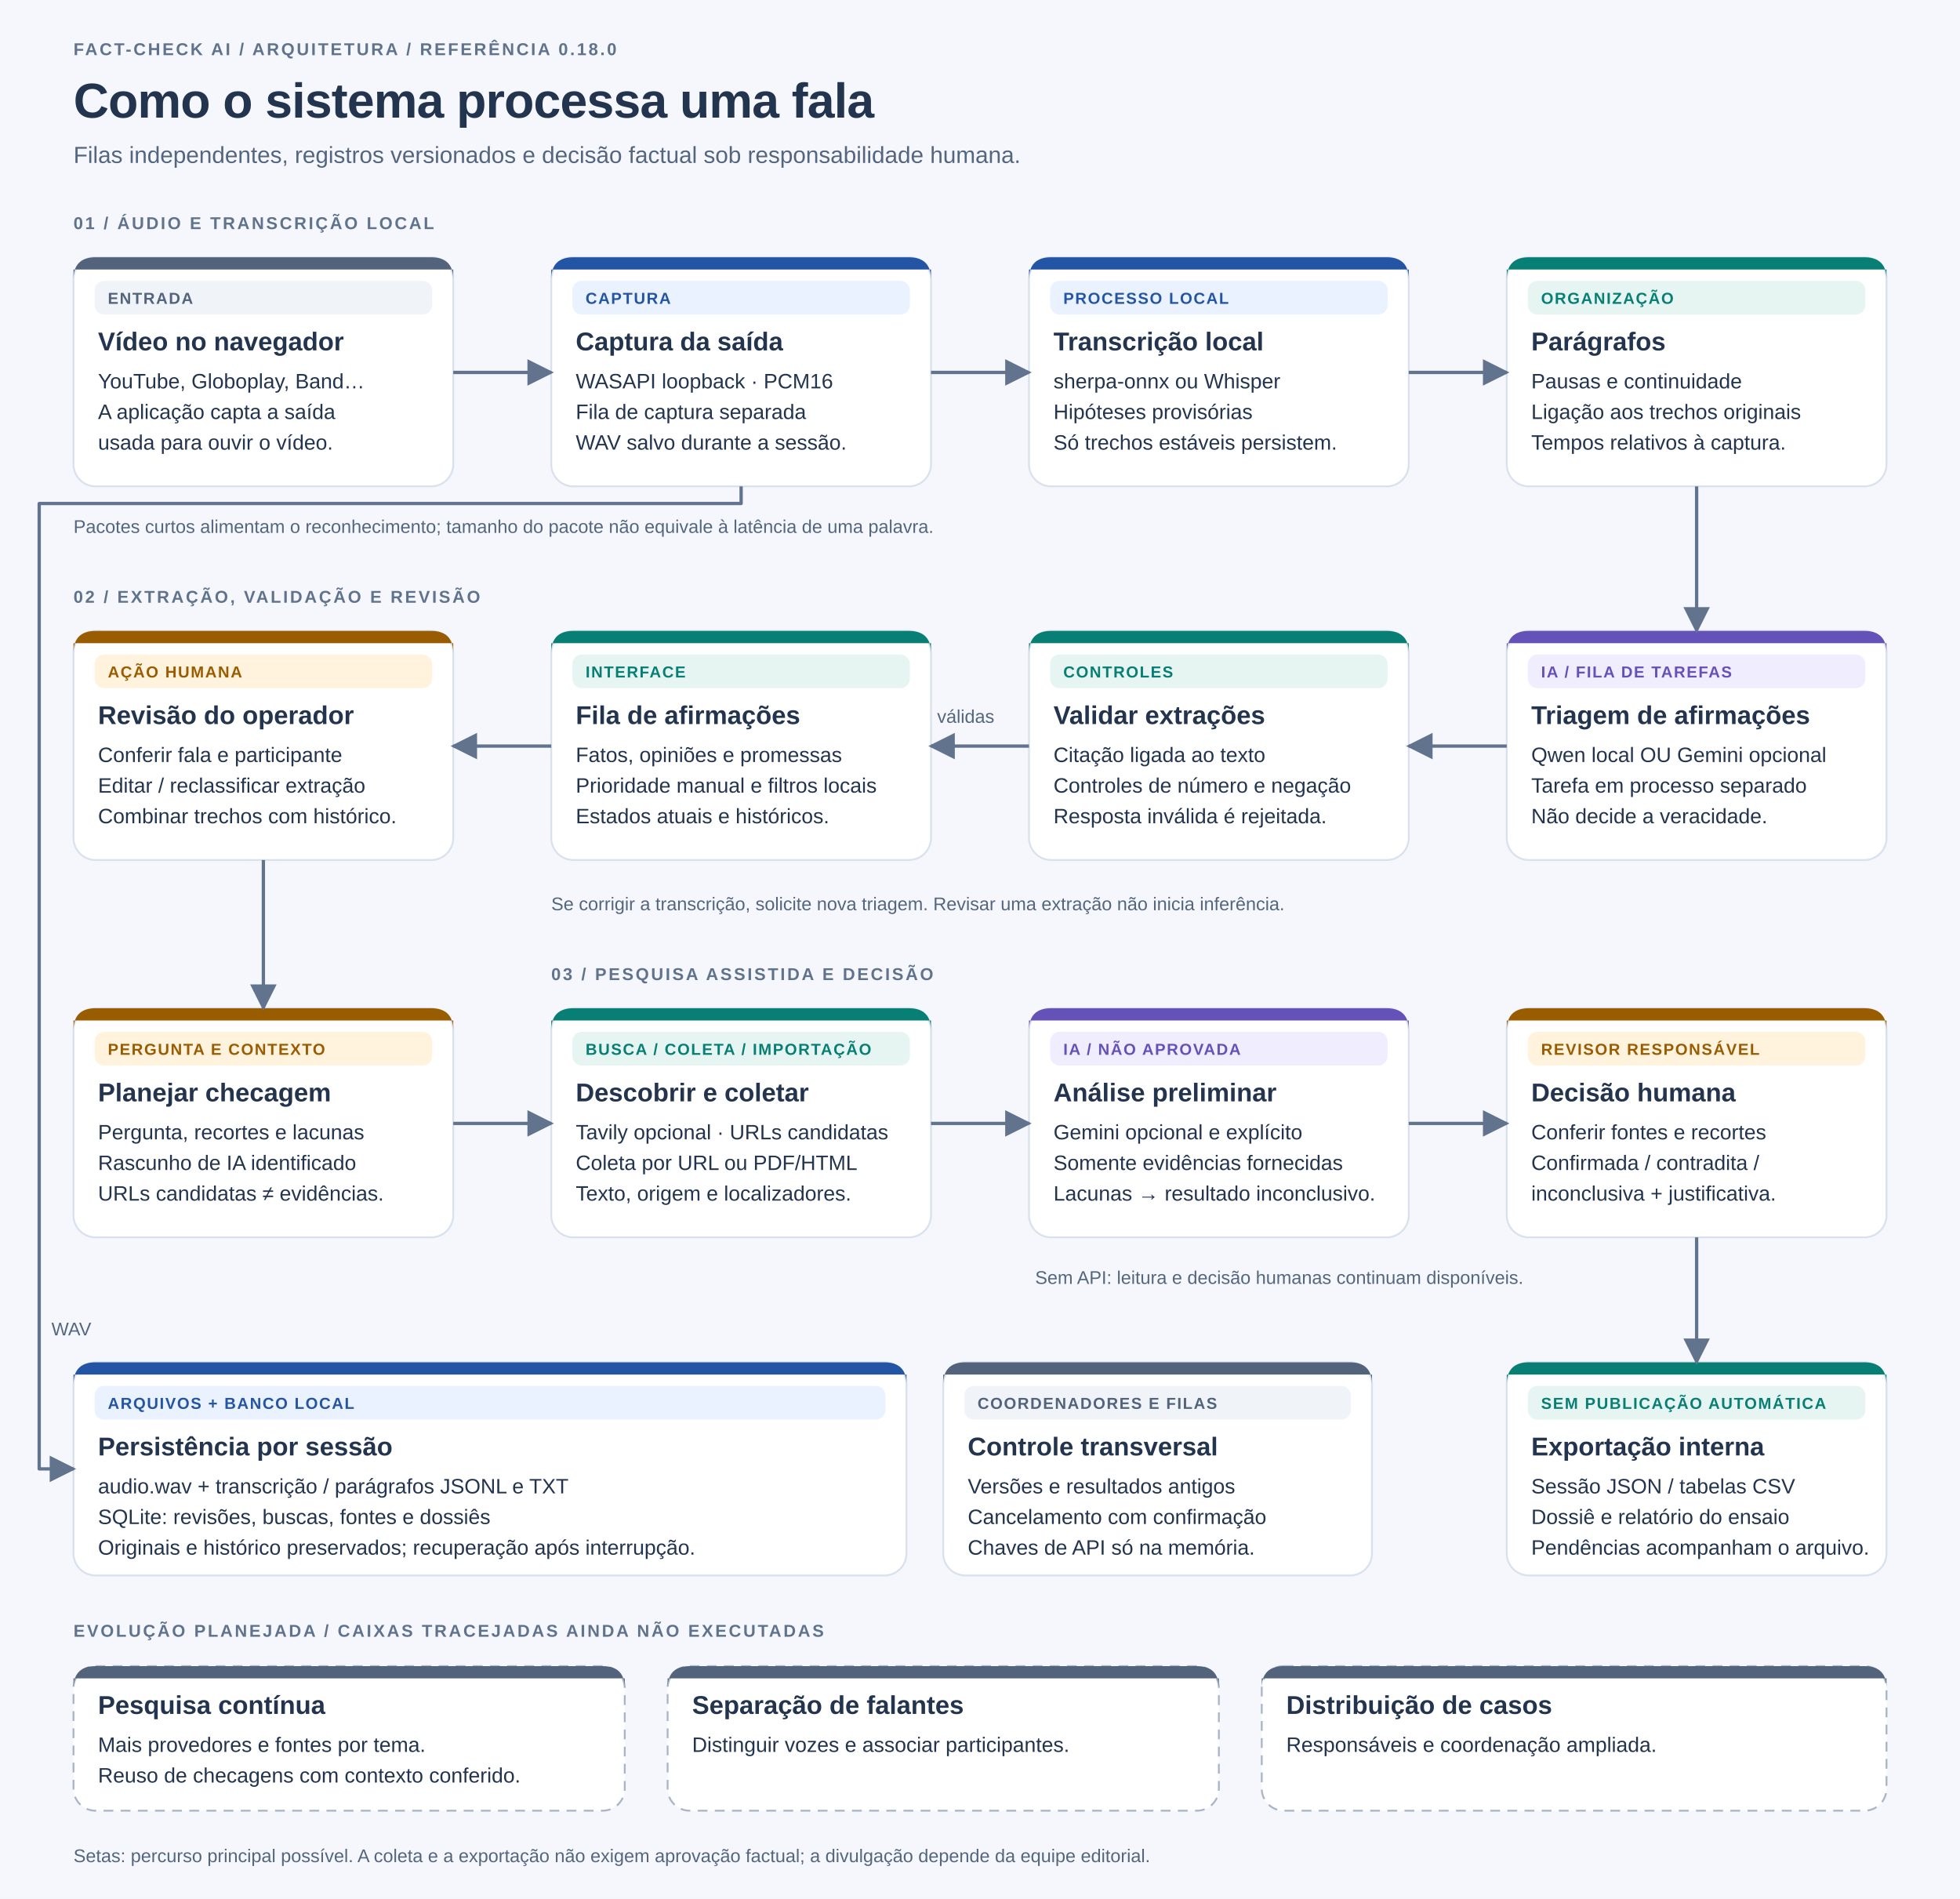
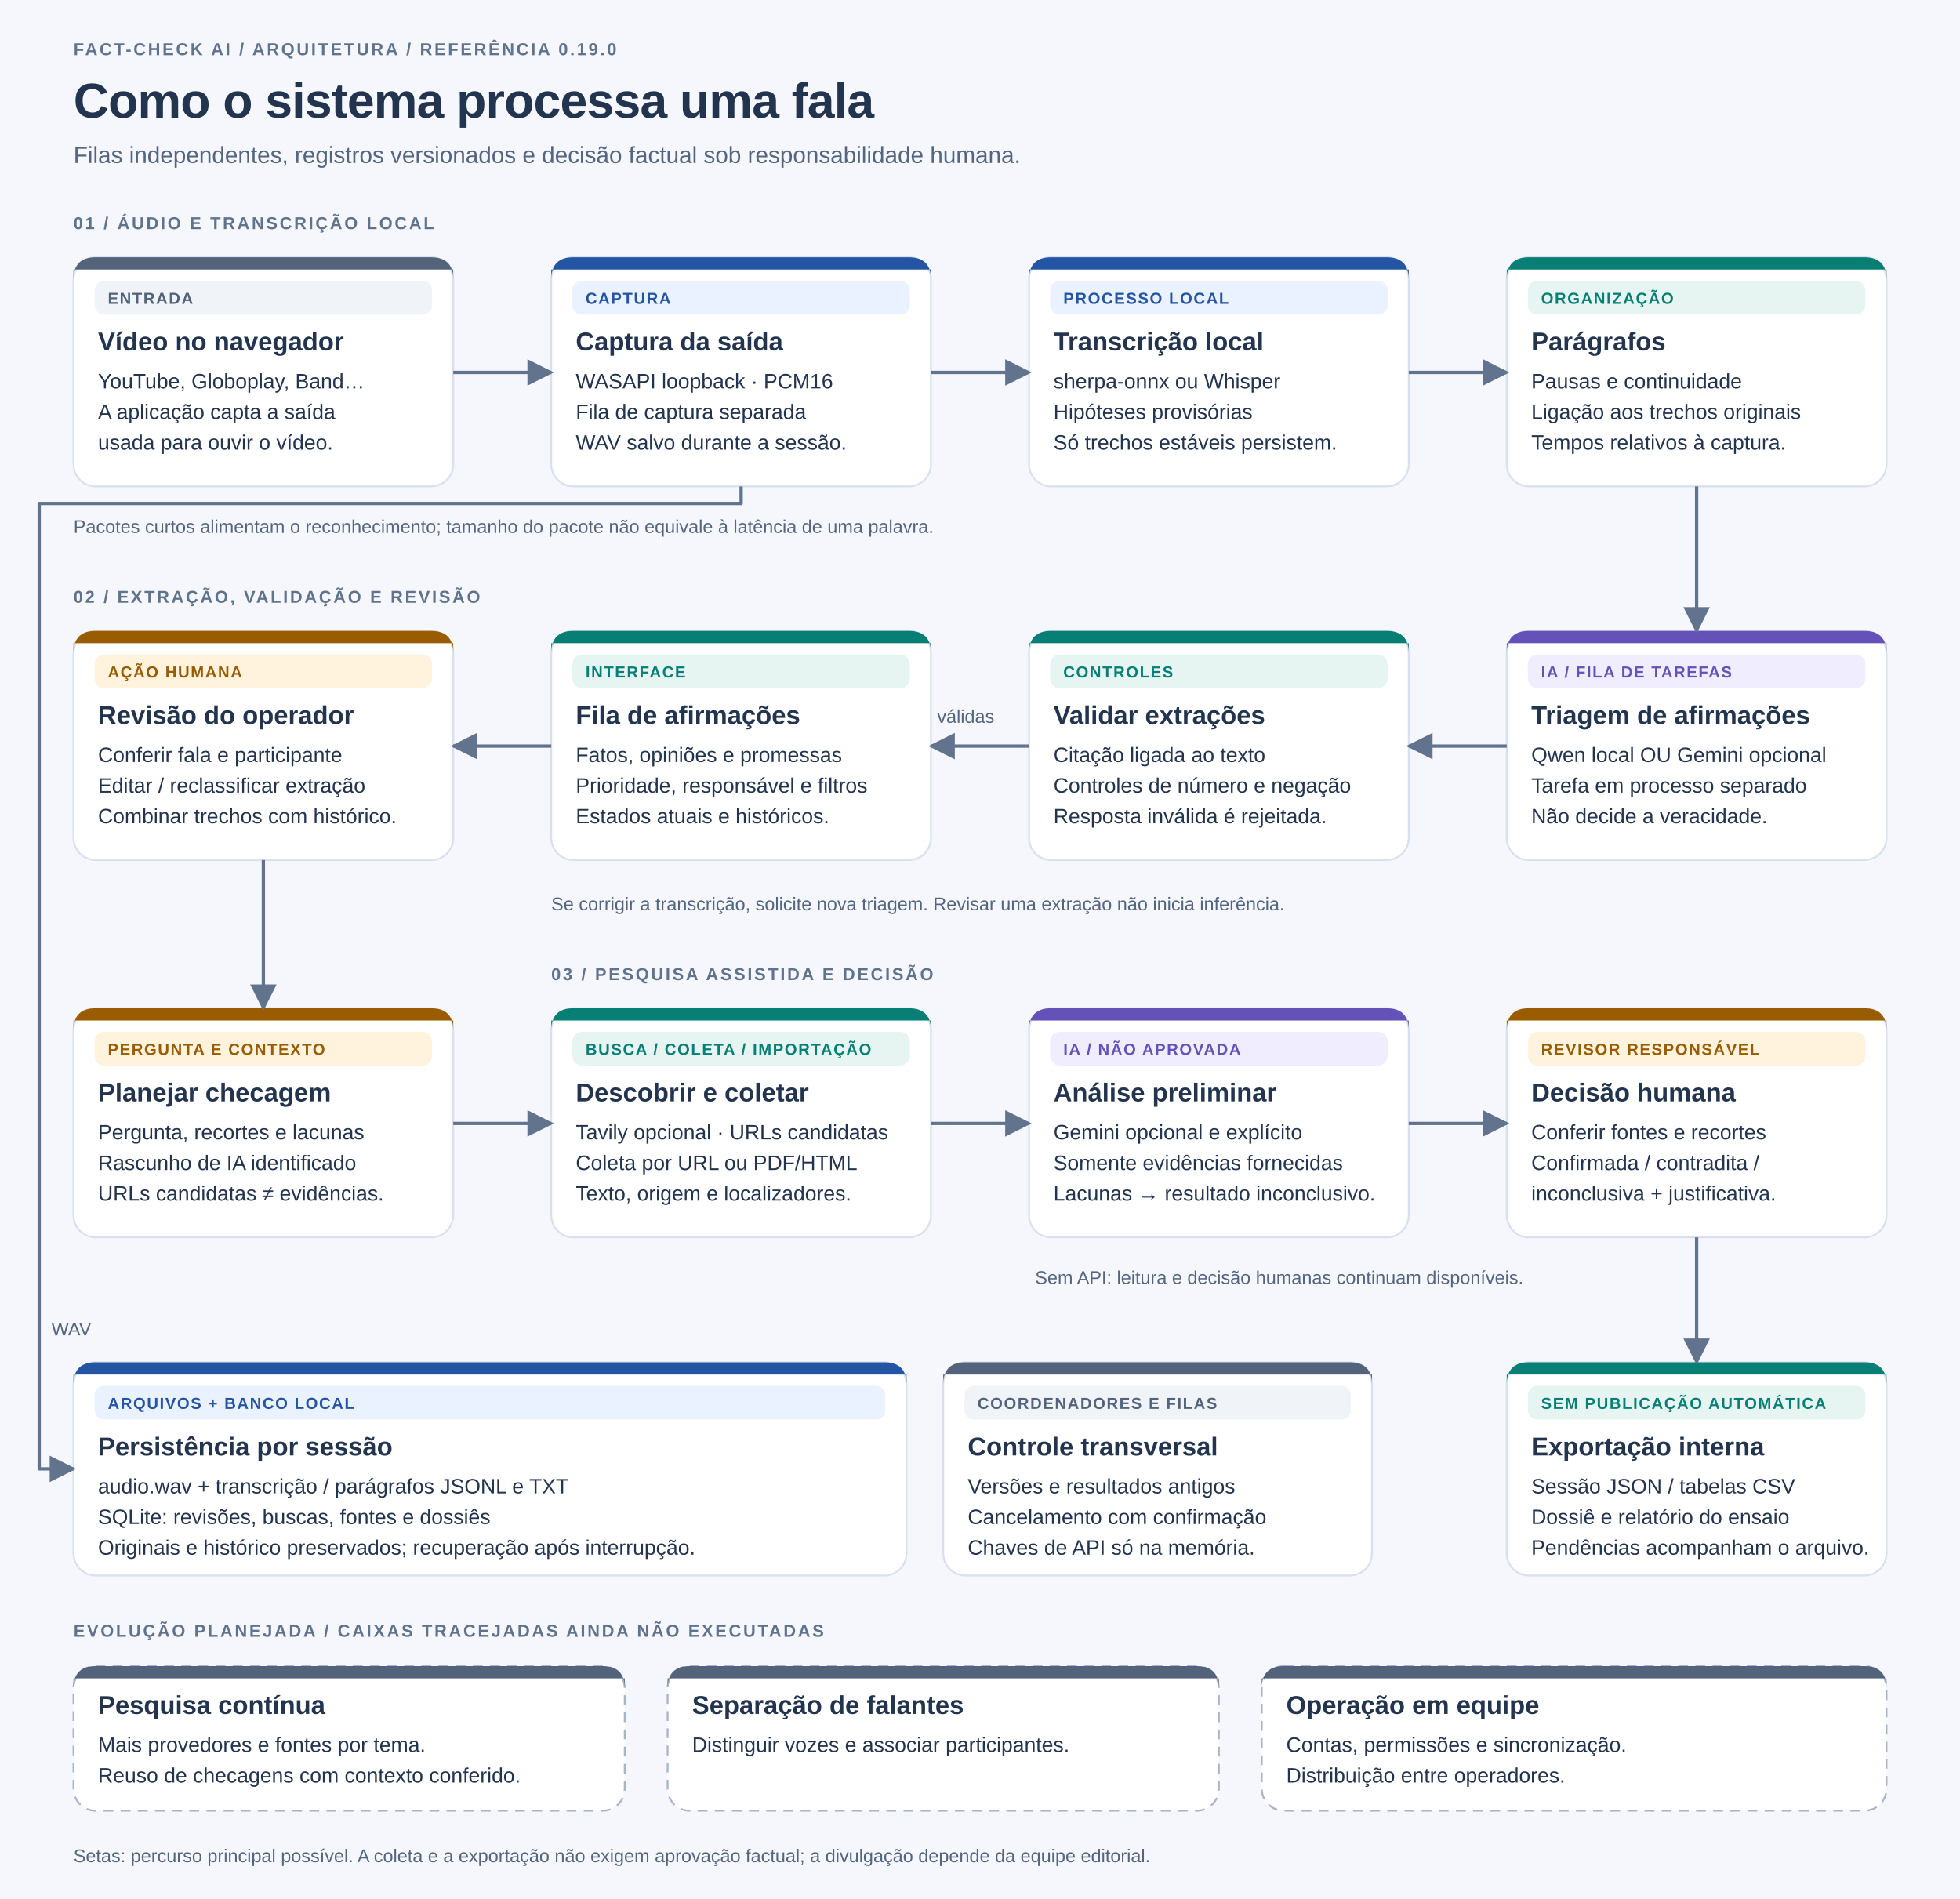
<svg xmlns="http://www.w3.org/2000/svg" width="1600" height="1550" viewBox="0 0 1600 1550" role="img" aria-labelledby="title description">
  <defs>
    <marker id="arrow" viewBox="0 0 10 10" refX="9" refY="5" markerWidth="8" markerHeight="8" orient="auto-start-reverse">
      <path d="M 0 0 L 10 5 L 0 10 Z" fill="#61738D" />
    </marker>
    <marker id="return" viewBox="0 0 10 10" refX="9" refY="5" markerWidth="7" markerHeight="7" orient="auto-start-reverse">
      <path d="M 0 0 L 10 5 L 0 10 Z" fill="#B57A22" />
    </marker>
    <style>
    text { font-family: 'Segoe UI', Arial, sans-serif; fill: #23344E; }
    .title { font-size: 40px; font-weight: 700; letter-spacing: -.5px; }
    .subtitle { font-size: 19px; fill: #54667F; }
    .section { font-size: 14px; font-weight: 700; letter-spacing: 1.7px; fill: #60738D; }
    .heading { font-size: 21px; font-weight: 700; }
    .body { font-size: 17px; }
    .small { font-size: 15px; fill: #54667F; }
    .tag { font-size: 13px; font-weight: 700; letter-spacing: 1px; }
    .stage { font-size: 27px; font-weight: 700; }
    .number { font-size: 20px; font-weight: 700; fill: white; }
    .flow { fill: none; stroke: #61738D; stroke-width: 2.7; stroke-linejoin: round; marker-end: url(#arrow); }
    .return { fill: none; stroke: #B57A22; stroke-width: 2.2; stroke-linejoin: round; marker-end: url(#return); }
  </style>
  </defs>
  <rect width="1600" height="1550" fill="#F5F7FC" />
-   <text x="60" y="45" class="section">FACT-CHECK AI / ARQUITETURA / REFERÊNCIA 0.18.0</text>
+   <text x="60" y="45" class="section">FACT-CHECK AI / ARQUITETURA / REFERÊNCIA 0.19.0</text>
  <text x="60" y="96" class="title">Como o sistema processa uma fala</text>
  <text x="60" y="133" class="subtitle">Filas independentes, registros versionados e decisão factual sob responsabilidade humana.</text>
  <text x="60" y="187" class="section">01 / ÁUDIO E TRANSCRIÇÃO LOCAL</text>
  <g data-card-bounds="60,210,310,187">
    <rect x="60" y="210" width="310" height="187" rx="18" fill="white" stroke="#D8E1ED" stroke-width="1.5" />
    <path d="M 78 210 H 352 Q 370 210 370 228 V 220 H 60 V 228 Q 60 210 78 210 Z" fill="#52637B" />
    <rect x="78" y="230" width="274" height="26" rx="7" fill="#F0F3F8" stroke="#F0F3F8" stroke-width="1.5" />
    <text x="88" y="248" class="tag" style="fill:#52637B">ENTRADA</text>
    <text x="80" y="286" class="heading">Vídeo no navegador</text>
    <text x="80" y="317" class="body">YouTube, Globoplay, Band…</text>
    <text x="80" y="342" class="body">A aplicação capta a saída</text>
    <text x="80" y="367" class="body">usada para ouvir o vídeo.</text>
  </g>
  <g data-card-bounds="450,210,310,187">
    <rect x="450" y="210" width="310" height="187" rx="18" fill="white" stroke="#D8E1ED" stroke-width="1.5" />
    <path d="M 468 210 H 742 Q 760 210 760 228 V 220 H 450 V 228 Q 450 210 468 210 Z" fill="#2455A4" />
    <rect x="468" y="230" width="274" height="26" rx="7" fill="#EAF1FF" stroke="#EAF1FF" stroke-width="1.5" />
    <text x="478" y="248" class="tag" style="fill:#2455A4">CAPTURA</text>
    <text x="470" y="286" class="heading">Captura da saída</text>
    <text x="470" y="317" class="body">WASAPI loopback · PCM16</text>
    <text x="470" y="342" class="body">Fila de captura separada</text>
    <text x="470" y="367" class="body">WAV salvo durante a sessão.</text>
  </g>
  <g data-card-bounds="840,210,310,187">
    <rect x="840" y="210" width="310" height="187" rx="18" fill="white" stroke="#D8E1ED" stroke-width="1.5" />
    <path d="M 858 210 H 1132 Q 1150 210 1150 228 V 220 H 840 V 228 Q 840 210 858 210 Z" fill="#2455A4" />
    <rect x="858" y="230" width="274" height="26" rx="7" fill="#EAF1FF" stroke="#EAF1FF" stroke-width="1.5" />
    <text x="868" y="248" class="tag" style="fill:#2455A4">PROCESSO LOCAL</text>
    <text x="860" y="286" class="heading">Transcrição local</text>
    <text x="860" y="317" class="body">sherpa-onnx ou Whisper</text>
    <text x="860" y="342" class="body">Hipóteses provisórias</text>
    <text x="860" y="367" class="body">Só trechos estáveis persistem.</text>
  </g>
  <g data-card-bounds="1230,210,310,187">
    <rect x="1230" y="210" width="310" height="187" rx="18" fill="white" stroke="#D8E1ED" stroke-width="1.5" />
    <path d="M 1248 210 H 1522 Q 1540 210 1540 228 V 220 H 1230 V 228 Q 1230 210 1248 210 Z" fill="#087F74" />
    <rect x="1248" y="230" width="274" height="26" rx="7" fill="#E6F5F2" stroke="#E6F5F2" stroke-width="1.5" />
    <text x="1258" y="248" class="tag" style="fill:#087F74">ORGANIZAÇÃO</text>
    <text x="1250" y="286" class="heading">Parágrafos</text>
    <text x="1250" y="317" class="body">Pausas e continuidade</text>
    <text x="1250" y="342" class="body">Ligação aos trechos originais</text>
    <text x="1250" y="367" class="body">Tempos relativos à captura.</text>
  </g>
  <path d="M 370 304 H 450" class="flow" />
  <path d="M 760 304 H 840" class="flow" />
  <path d="M 1150 304 H 1230" class="flow" />
  <text x="60" y="435" class="small">Pacotes curtos alimentam o reconhecimento; tamanho do pacote não equivale à latência de uma palavra.</text>
  <text x="60" y="492" class="section">02 / EXTRAÇÃO, VALIDAÇÃO E REVISÃO</text>
  <g data-card-bounds="60,515,310,187">
    <rect x="60" y="515" width="310" height="187" rx="18" fill="white" stroke="#D8E1ED" stroke-width="1.5" />
    <path d="M 78 515 H 352 Q 370 515 370 533 V 525 H 60 V 533 Q 60 515 78 515 Z" fill="#9A5C00" />
    <rect x="78" y="535" width="274" height="26" rx="7" fill="#FFF3DE" stroke="#FFF3DE" stroke-width="1.5" />
    <text x="88" y="553" class="tag" style="fill:#9A5C00">AÇÃO HUMANA</text>
    <text x="80" y="591" class="heading">Revisão do operador</text>
    <text x="80" y="622" class="body">Conferir fala e participante</text>
    <text x="80" y="647" class="body">Editar / reclassificar extração</text>
    <text x="80" y="672" class="body">Combinar trechos com histórico.</text>
  </g>
  <g data-card-bounds="450,515,310,187">
    <rect x="450" y="515" width="310" height="187" rx="18" fill="white" stroke="#D8E1ED" stroke-width="1.5" />
    <path d="M 468 515 H 742 Q 760 515 760 533 V 525 H 450 V 533 Q 450 515 468 515 Z" fill="#087F74" />
    <rect x="468" y="535" width="274" height="26" rx="7" fill="#E6F5F2" stroke="#E6F5F2" stroke-width="1.5" />
    <text x="478" y="553" class="tag" style="fill:#087F74">INTERFACE</text>
    <text x="470" y="591" class="heading">Fila de afirmações</text>
    <text x="470" y="622" class="body">Fatos, opiniões e promessas</text>
-     <text x="470" y="647" class="body">Prioridade manual e filtros locais</text>
+     <text x="470" y="647" class="body">Prioridade, responsável e filtros</text>
    <text x="470" y="672" class="body">Estados atuais e históricos.</text>
  </g>
  <g data-card-bounds="840,515,310,187">
    <rect x="840" y="515" width="310" height="187" rx="18" fill="white" stroke="#D8E1ED" stroke-width="1.5" />
    <path d="M 858 515 H 1132 Q 1150 515 1150 533 V 525 H 840 V 533 Q 840 515 858 515 Z" fill="#087F74" />
    <rect x="858" y="535" width="274" height="26" rx="7" fill="#E6F5F2" stroke="#E6F5F2" stroke-width="1.5" />
    <text x="868" y="553" class="tag" style="fill:#087F74">CONTROLES</text>
    <text x="860" y="591" class="heading">Validar extrações</text>
    <text x="860" y="622" class="body">Citação ligada ao texto</text>
    <text x="860" y="647" class="body">Controles de número e negação</text>
    <text x="860" y="672" class="body">Resposta inválida é rejeitada.</text>
  </g>
  <g data-card-bounds="1230,515,310,187">
    <rect x="1230" y="515" width="310" height="187" rx="18" fill="white" stroke="#D8E1ED" stroke-width="1.5" />
    <path d="M 1248 515 H 1522 Q 1540 515 1540 533 V 525 H 1230 V 533 Q 1230 515 1248 515 Z" fill="#6552B8" />
    <rect x="1248" y="535" width="274" height="26" rx="7" fill="#F0EDFF" stroke="#F0EDFF" stroke-width="1.5" />
    <text x="1258" y="553" class="tag" style="fill:#6552B8">IA / FILA DE TAREFAS</text>
    <text x="1250" y="591" class="heading">Triagem de afirmações</text>
    <text x="1250" y="622" class="body">Qwen local OU Gemini opcional</text>
    <text x="1250" y="647" class="body">Tarefa em processo separado</text>
    <text x="1250" y="672" class="body">Não decide a veracidade.</text>
  </g>
  <path d="M 1385 397 V 515" class="flow" />
  <path d="M 1230 609 H 1150" class="flow" />
  <path d="M 840 609 H 760" class="flow" />
  <path d="M 450 609 H 370" class="flow" />
  <text x="765" y="590" class="small">válidas</text>
  <text x="450" y="743" class="small">Se corrigir a transcrição, solicite nova triagem. Revisar uma extração não inicia inferência.</text>
  <text x="450" y="800" class="section">03 / PESQUISA ASSISTIDA E DECISÃO</text>
  <g data-card-bounds="60,823,310,187">
    <rect x="60" y="823" width="310" height="187" rx="18" fill="white" stroke="#D8E1ED" stroke-width="1.5" />
    <path d="M 78 823 H 352 Q 370 823 370 841 V 833 H 60 V 841 Q 60 823 78 823 Z" fill="#9A5C00" />
    <rect x="78" y="843" width="274" height="26" rx="7" fill="#FFF3DE" stroke="#FFF3DE" stroke-width="1.5" />
    <text x="88" y="861" class="tag" style="fill:#9A5C00">PERGUNTA E CONTEXTO</text>
    <text x="80" y="899" class="heading">Planejar checagem</text>
    <text x="80" y="930" class="body">Pergunta, recortes e lacunas</text>
    <text x="80" y="955" class="body">Rascunho de IA identificado</text>
    <text x="80" y="980" class="body">URLs candidatas ≠ evidências.</text>
  </g>
  <g data-card-bounds="450,823,310,187">
    <rect x="450" y="823" width="310" height="187" rx="18" fill="white" stroke="#D8E1ED" stroke-width="1.5" />
    <path d="M 468 823 H 742 Q 760 823 760 841 V 833 H 450 V 841 Q 450 823 468 823 Z" fill="#087F74" />
    <rect x="468" y="843" width="274" height="26" rx="7" fill="#E6F5F2" stroke="#E6F5F2" stroke-width="1.5" />
    <text x="478" y="861" class="tag" style="fill:#087F74">BUSCA / COLETA / IMPORTAÇÃO</text>
    <text x="470" y="899" class="heading">Descobrir e coletar</text>
    <text x="470" y="930" class="body">Tavily opcional · URLs candidatas</text>
    <text x="470" y="955" class="body">Coleta por URL ou PDF/HTML</text>
    <text x="470" y="980" class="body">Texto, origem e localizadores.</text>
  </g>
  <g data-card-bounds="840,823,310,187">
    <rect x="840" y="823" width="310" height="187" rx="18" fill="white" stroke="#D8E1ED" stroke-width="1.5" />
    <path d="M 858 823 H 1132 Q 1150 823 1150 841 V 833 H 840 V 841 Q 840 823 858 823 Z" fill="#6552B8" />
    <rect x="858" y="843" width="274" height="26" rx="7" fill="#F0EDFF" stroke="#F0EDFF" stroke-width="1.5" />
    <text x="868" y="861" class="tag" style="fill:#6552B8">IA / NÃO APROVADA</text>
    <text x="860" y="899" class="heading">Análise preliminar</text>
    <text x="860" y="930" class="body">Gemini opcional e explícito</text>
    <text x="860" y="955" class="body">Somente evidências fornecidas</text>
    <text x="860" y="980" class="body">Lacunas → resultado inconclusivo.</text>
  </g>
  <g data-card-bounds="1230,823,310,187">
    <rect x="1230" y="823" width="310" height="187" rx="18" fill="white" stroke="#D8E1ED" stroke-width="1.5" />
    <path d="M 1248 823 H 1522 Q 1540 823 1540 841 V 833 H 1230 V 841 Q 1230 823 1248 823 Z" fill="#9A5C00" />
    <rect x="1248" y="843" width="274" height="26" rx="7" fill="#FFF3DE" stroke="#FFF3DE" stroke-width="1.5" />
    <text x="1258" y="861" class="tag" style="fill:#9A5C00">REVISOR RESPONSÁVEL</text>
    <text x="1250" y="899" class="heading">Decisão humana</text>
    <text x="1250" y="930" class="body">Conferir fontes e recortes</text>
    <text x="1250" y="955" class="body">Confirmada / contradita /</text>
    <text x="1250" y="980" class="body">inconclusiva + justificativa.</text>
  </g>
  <path d="M 215 702 V 823" class="flow" />
  <path d="M 370 917 H 450" class="flow" />
  <path d="M 760 917 H 840" class="flow" />
  <path d="M 1150 917 H 1230" class="flow" />
  <text x="845" y="1048" class="small">Sem API: leitura e decisão humanas continuam disponíveis.</text>
  <g data-card-bounds="60,1112,680,174">
    <rect x="60" y="1112" width="680" height="174" rx="18" fill="white" stroke="#D8E1ED" stroke-width="1.5" />
    <path d="M 78 1112 H 722 Q 740 1112 740 1130 V 1122 H 60 V 1130 Q 60 1112 78 1112 Z" fill="#2455A4" />
    <rect x="78" y="1132" width="644" height="26" rx="7" fill="#EAF1FF" stroke="#EAF1FF" stroke-width="1.5" />
    <text x="88" y="1150" class="tag" style="fill:#2455A4">ARQUIVOS + BANCO LOCAL</text>
    <text x="80" y="1188" class="heading">Persistência por sessão</text>
    <text x="80" y="1219" class="body">audio.wav + transcrição / parágrafos JSONL e TXT</text>
    <text x="80" y="1244" class="body">SQLite: revisões, buscas, fontes e dossiês</text>
    <text x="80" y="1269" class="body">Originais e histórico preservados; recuperação após interrupção.</text>
  </g>
  <g data-card-bounds="770,1112,350,174">
    <rect x="770" y="1112" width="350" height="174" rx="18" fill="white" stroke="#D8E1ED" stroke-width="1.5" />
    <path d="M 788 1112 H 1102 Q 1120 1112 1120 1130 V 1122 H 770 V 1130 Q 770 1112 788 1112 Z" fill="#52637B" />
    <rect x="788" y="1132" width="314" height="26" rx="7" fill="#F0F3F8" stroke="#F0F3F8" stroke-width="1.5" />
    <text x="798" y="1150" class="tag" style="fill:#52637B">COORDENADORES E FILAS</text>
    <text x="790" y="1188" class="heading">Controle transversal</text>
    <text x="790" y="1219" class="body">Versões e resultados antigos</text>
    <text x="790" y="1244" class="body">Cancelamento com confirmação</text>
    <text x="790" y="1269" class="body">Chaves de API só na memória.</text>
  </g>
  <g data-card-bounds="1230,1112,310,174">
    <rect x="1230" y="1112" width="310" height="174" rx="18" fill="white" stroke="#D8E1ED" stroke-width="1.5" />
    <path d="M 1248 1112 H 1522 Q 1540 1112 1540 1130 V 1122 H 1230 V 1130 Q 1230 1112 1248 1112 Z" fill="#087F74" />
    <rect x="1248" y="1132" width="274" height="26" rx="7" fill="#E6F5F2" stroke="#E6F5F2" stroke-width="1.5" />
    <text x="1258" y="1150" class="tag" style="fill:#087F74">SEM PUBLICAÇÃO AUTOMÁTICA</text>
    <text x="1250" y="1188" class="heading">Exportação interna</text>
    <text x="1250" y="1219" class="body">Sessão JSON / tabelas CSV</text>
    <text x="1250" y="1244" class="body">Dossiê e relatório do ensaio</text>
    <text x="1250" y="1269" class="body">Pendências acompanham o arquivo.</text>
  </g>
  <path d="M 1385 1010 V 1112" class="flow" />
  <path d="M 605 397 V 411 H 32 V 1199 H 60" class="flow" />
  <text x="42" y="1090" class="small">WAV</text>
  <text x="60" y="1336" class="section">EVOLUÇÃO PLANEJADA / CAIXAS TRACEJADAS AINDA NÃO EXECUTADAS</text>
  <g data-card-bounds="60,1360,450,118">
    <rect x="60" y="1360" width="450" height="118" rx="18" fill="white" stroke="#A9B5C6" stroke-width="1.5" stroke-dasharray="8 6" />
    <path d="M 78 1360 H 492 Q 510 1360 510 1378 V 1370 H 60 V 1378 Q 60 1360 78 1360 Z" fill="#52637B" />
    <text x="80" y="1399" class="heading">Pesquisa contínua</text>
    <text x="80" y="1430" class="body">Mais provedores e fontes por tema.</text>
    <text x="80" y="1455" class="body">Reuso de checagens com contexto conferido.</text>
  </g>
  <g data-card-bounds="545,1360,450,118">
    <rect x="545" y="1360" width="450" height="118" rx="18" fill="white" stroke="#A9B5C6" stroke-width="1.5" stroke-dasharray="8 6" />
    <path d="M 563 1360 H 977 Q 995 1360 995 1378 V 1370 H 545 V 1378 Q 545 1360 563 1360 Z" fill="#52637B" />
    <text x="565" y="1399" class="heading">Separação de falantes</text>
    <text x="565" y="1430" class="body">Distinguir vozes e associar participantes.</text>
  </g>
  <g data-card-bounds="1030,1360,510,118">
    <rect x="1030" y="1360" width="510" height="118" rx="18" fill="white" stroke="#A9B5C6" stroke-width="1.5" stroke-dasharray="8 6" />
    <path d="M 1048 1360 H 1522 Q 1540 1360 1540 1378 V 1370 H 1030 V 1378 Q 1030 1360 1048 1360 Z" fill="#52637B" />
-     <text x="1050" y="1399" class="heading">Distribuição de casos</text>
-     <text x="1050" y="1430" class="body">Responsáveis e coordenação ampliada.</text>
+     <text x="1050" y="1399" class="heading">Operação em equipe</text>
+     <text x="1050" y="1430" class="body">Contas, permissões e sincronização.</text>
+     <text x="1050" y="1455" class="body">Distribuição entre operadores.</text>
  </g>
  <text x="60" y="1520" class="small">Setas: percurso principal possível. A coleta e a exportação não exigem aprovação factual; a divulgação depende da equipe editorial.</text>
</svg>
